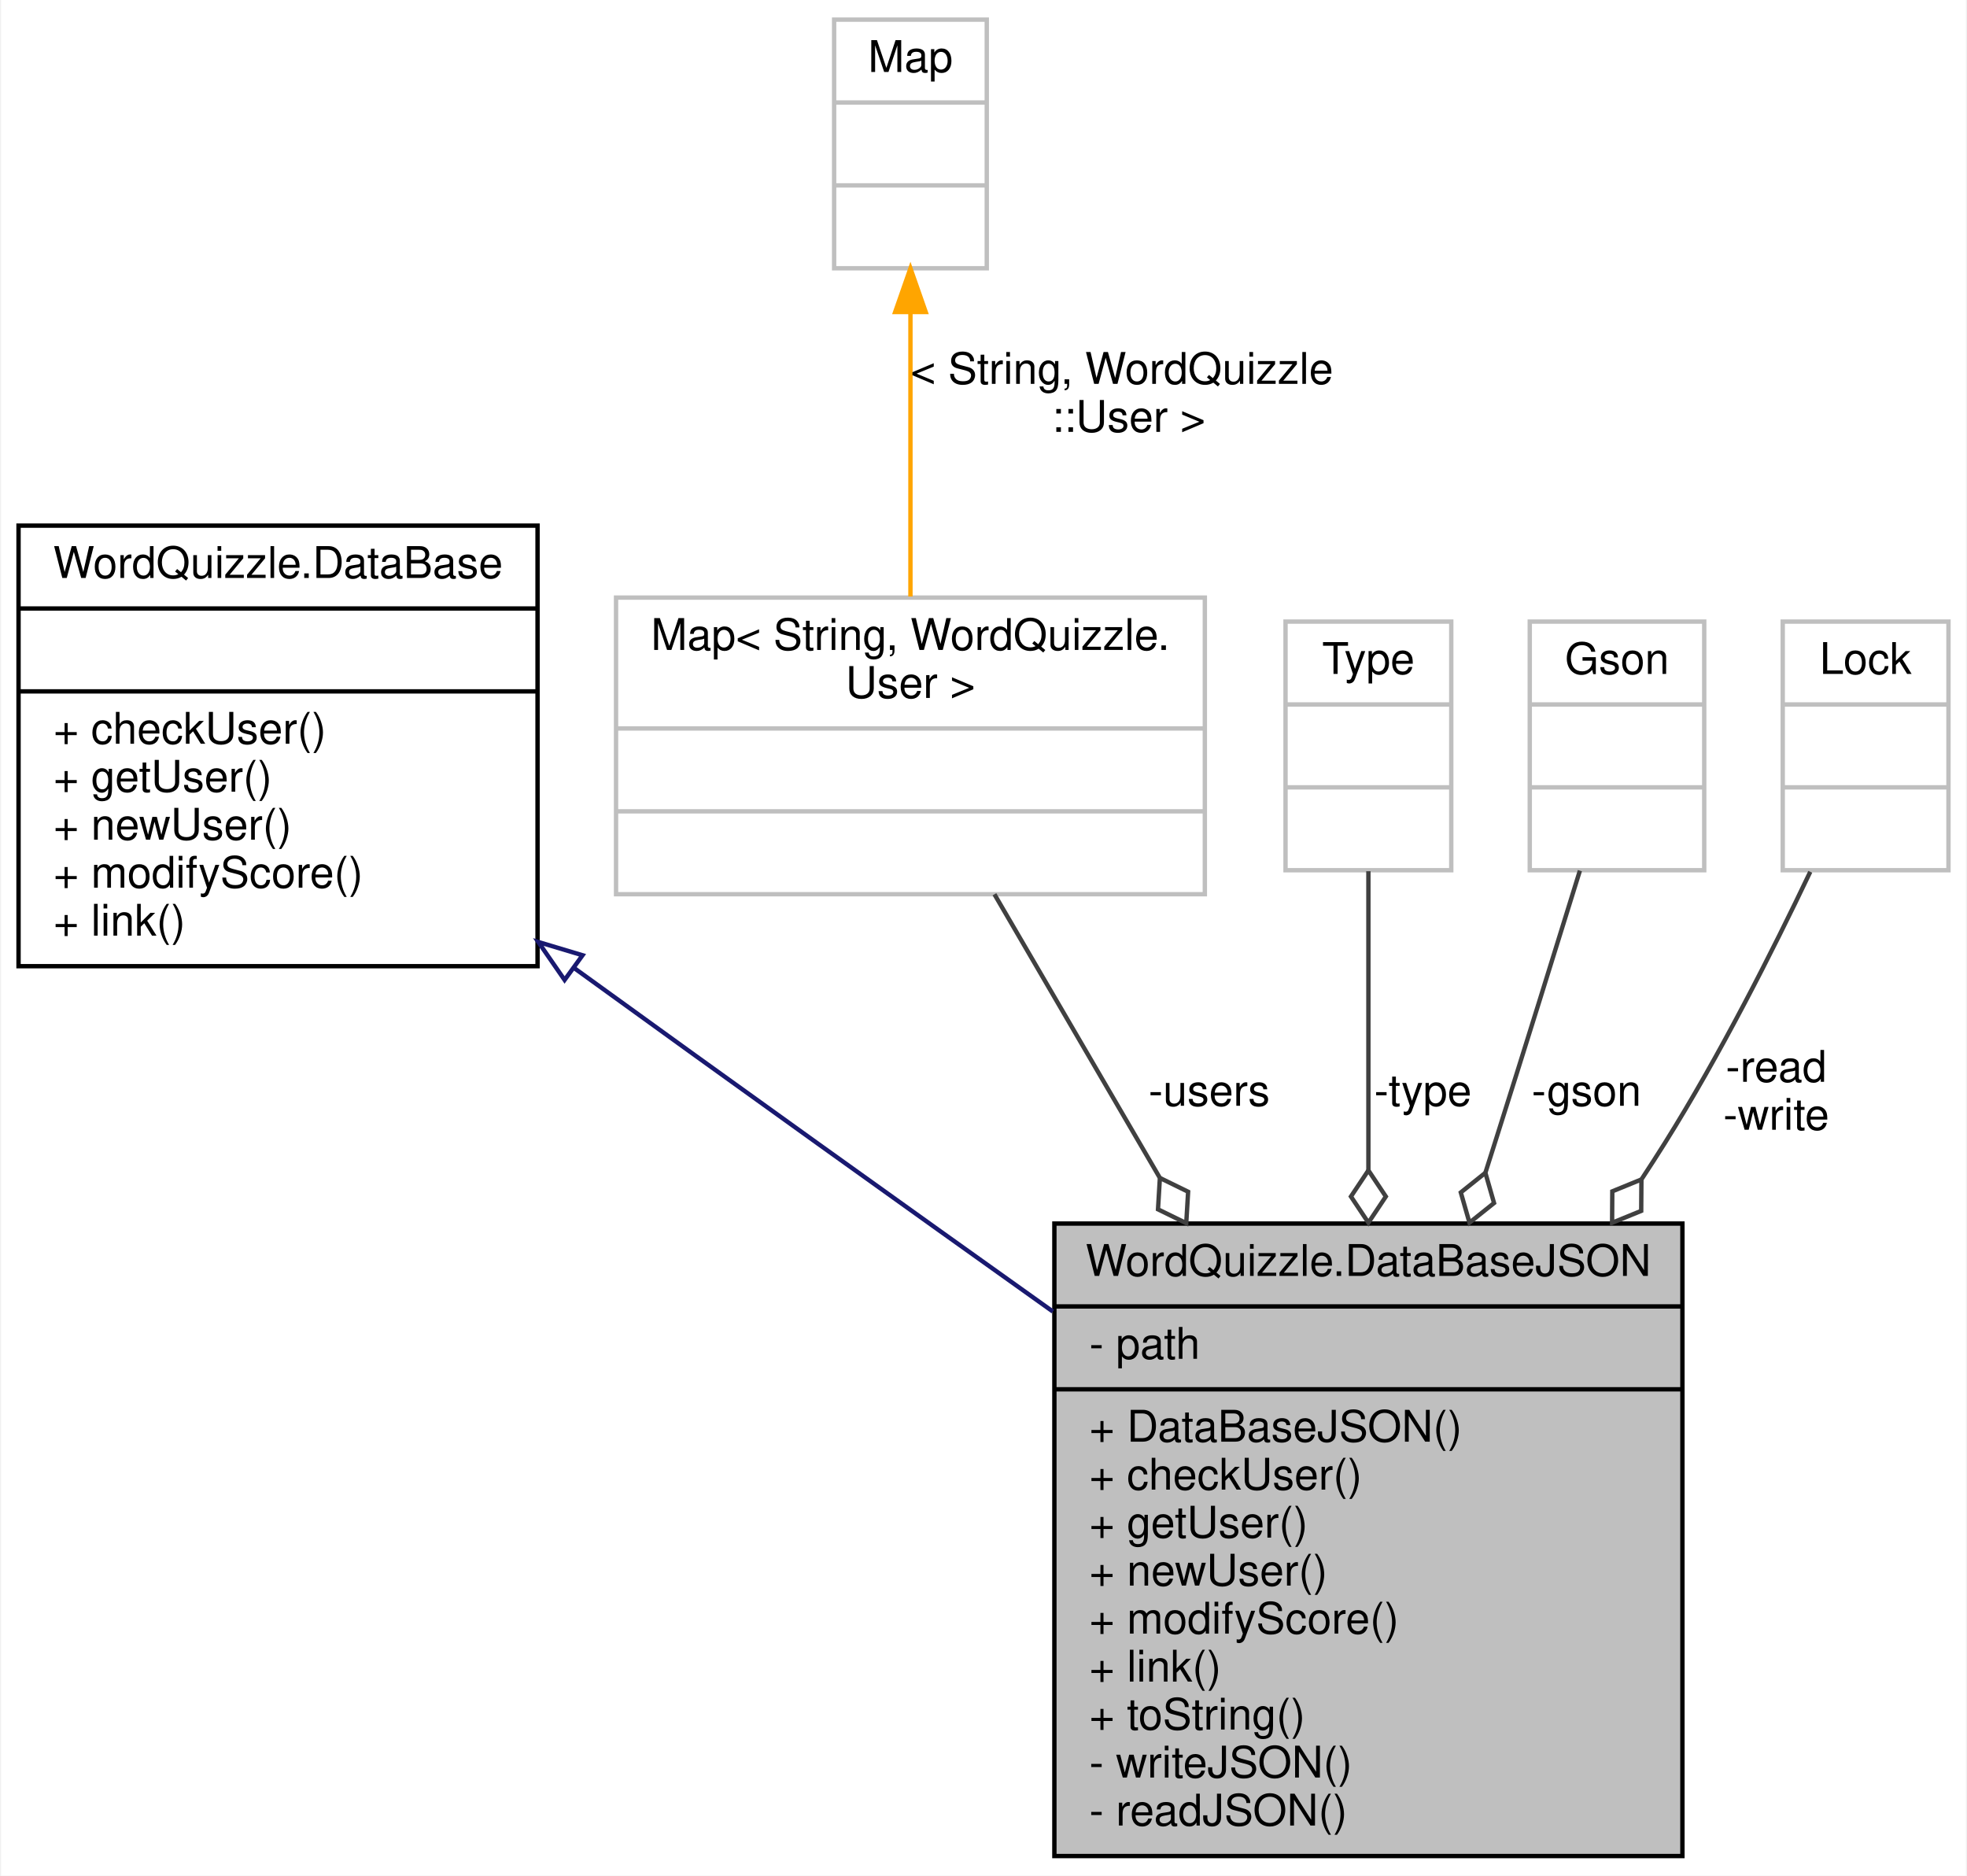
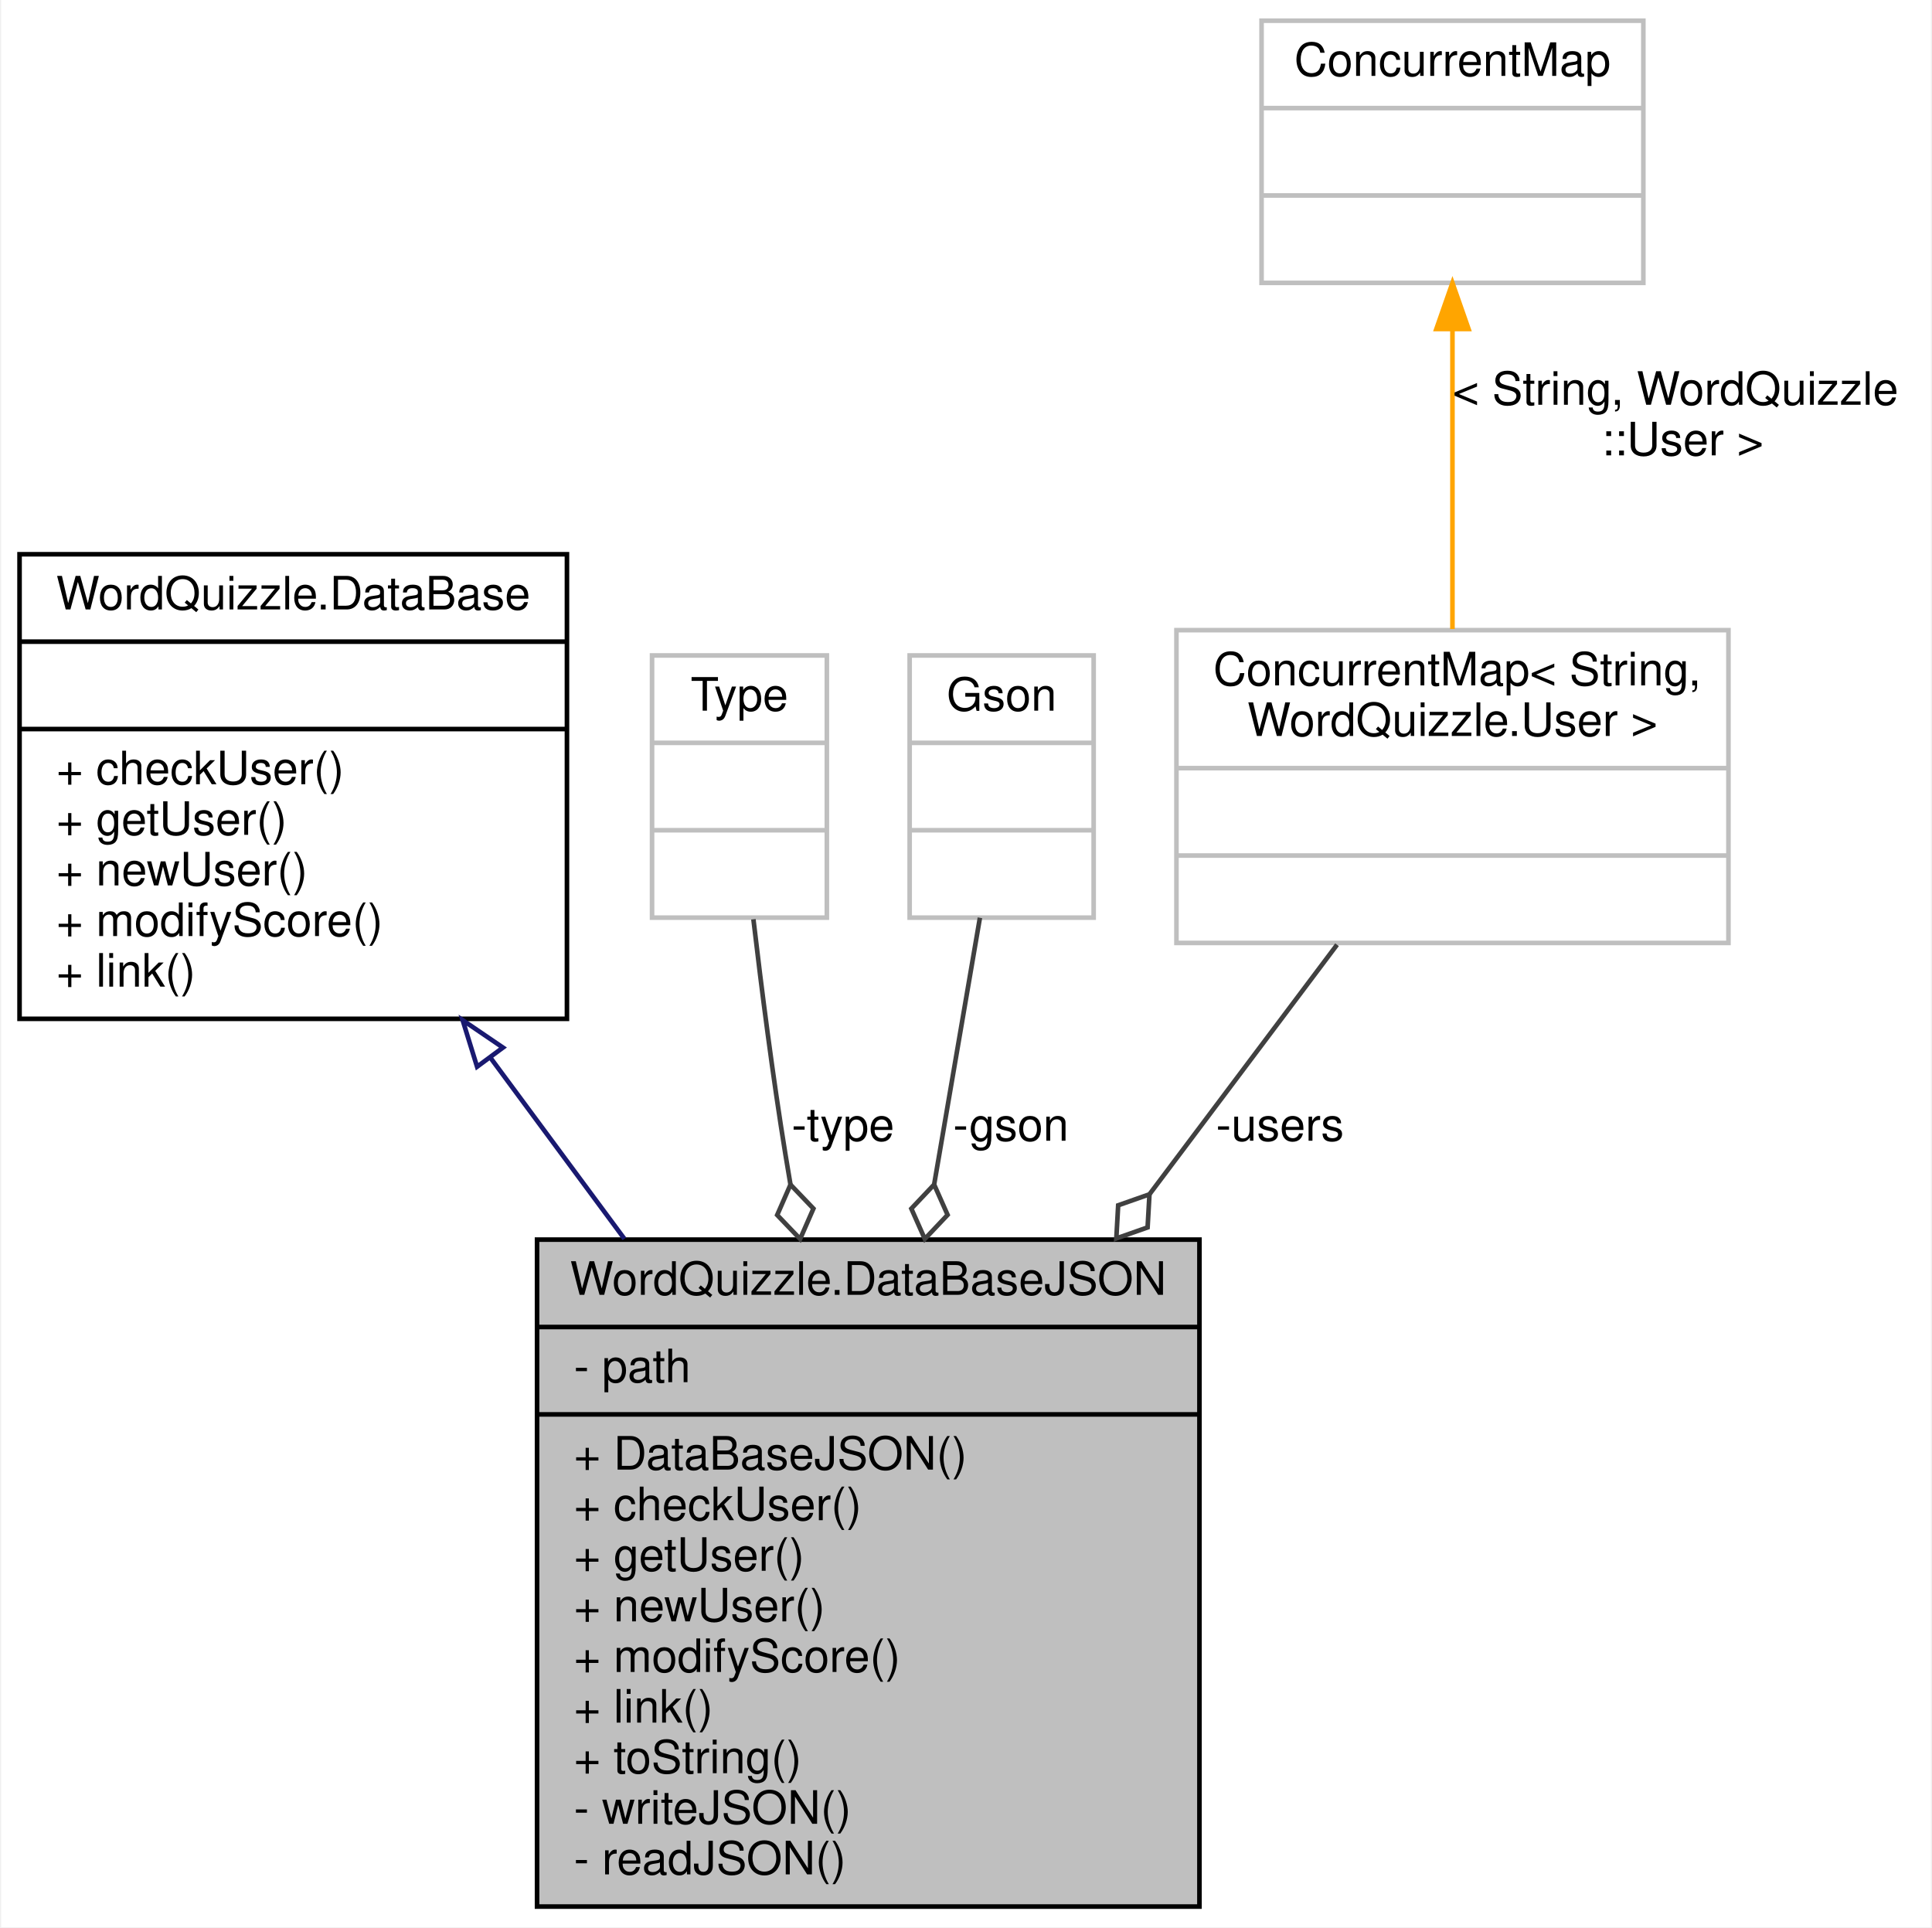
- <svg xmlns="http://www.w3.org/2000/svg" xmlns:xlink="http://www.w3.org/1999/xlink" width="451pt" height="430pt" viewBox="0.00 0.00 450.50 430.00">
-   <g id="graph0" class="graph" transform="scale(1 1) rotate(0) translate(4 426)">
-     <polygon fill="white" stroke="none" points="-4,4 -4,-426 446.5,-426 446.5,4 -4,4" />
+ <svg xmlns="http://www.w3.org/2000/svg" xmlns:xlink="http://www.w3.org/1999/xlink" width="420pt" height="419pt" viewBox="0.00 0.00 419.50 419.00">
+   <g id="graph0" class="graph" transform="scale(1 1) rotate(0) translate(4 415)">
+     <polygon fill="white" stroke="none" points="-4,4 -4,-415 415.5,-415 415.5,4 -4,4" />
    <g id="node1" class="node">
      <g id="a_node1">
        <a xlink:title="Database che gestisce gli utenti tramite un file JSON.">
-           <polygon fill="#bfbfbf" stroke="black" points="237.5,-0.5 237.5,-145.5 381.5,-145.5 381.5,-0.5 237.5,-0.5" />
-           <text text-anchor="middle" x="309.5" y="-133.5" font-family="Helvetica,sans-Serif" font-size="10.00">WordQuizzle.DataBaseJSON</text>
-           <polyline fill="none" stroke="black" points="237.5,-126.5 381.5,-126.5 " />
-           <text text-anchor="start" x="245.5" y="-114.5" font-family="Helvetica,sans-Serif" font-size="10.00">- path</text>
-           <polyline fill="none" stroke="black" points="237.5,-107.5 381.5,-107.5 " />
-           <text text-anchor="start" x="245.5" y="-95.5" font-family="Helvetica,sans-Serif" font-size="10.00">+ DataBaseJSON()</text>
-           <text text-anchor="start" x="245.5" y="-84.5" font-family="Helvetica,sans-Serif" font-size="10.00">+ checkUser()</text>
-           <text text-anchor="start" x="245.5" y="-73.5" font-family="Helvetica,sans-Serif" font-size="10.00">+ getUser()</text>
-           <text text-anchor="start" x="245.5" y="-62.5" font-family="Helvetica,sans-Serif" font-size="10.00">+ newUser()</text>
-           <text text-anchor="start" x="245.5" y="-51.5" font-family="Helvetica,sans-Serif" font-size="10.00">+ modifyScore()</text>
-           <text text-anchor="start" x="245.5" y="-40.5" font-family="Helvetica,sans-Serif" font-size="10.00">+ link()</text>
-           <text text-anchor="start" x="245.5" y="-29.5" font-family="Helvetica,sans-Serif" font-size="10.00">+ toString()</text>
-           <text text-anchor="start" x="245.5" y="-18.5" font-family="Helvetica,sans-Serif" font-size="10.00">- writeJSON()</text>
-           <text text-anchor="start" x="245.5" y="-7.5" font-family="Helvetica,sans-Serif" font-size="10.00">- readJSON()</text>
+           <polygon fill="#bfbfbf" stroke="black" points="112.5,-0.5 112.5,-145.5 256.5,-145.5 256.5,-0.5 112.5,-0.5" />
+           <text text-anchor="middle" x="184.5" y="-133.5" font-family="Helvetica,sans-Serif" font-size="10.00">WordQuizzle.DataBaseJSON</text>
+           <polyline fill="none" stroke="black" points="112.5,-126.5 256.5,-126.5 " />
+           <text text-anchor="start" x="120.5" y="-114.5" font-family="Helvetica,sans-Serif" font-size="10.00">- path</text>
+           <polyline fill="none" stroke="black" points="112.5,-107.5 256.5,-107.5 " />
+           <text text-anchor="start" x="120.5" y="-95.5" font-family="Helvetica,sans-Serif" font-size="10.00">+ DataBaseJSON()</text>
+           <text text-anchor="start" x="120.5" y="-84.5" font-family="Helvetica,sans-Serif" font-size="10.00">+ checkUser()</text>
+           <text text-anchor="start" x="120.5" y="-73.5" font-family="Helvetica,sans-Serif" font-size="10.00">+ getUser()</text>
+           <text text-anchor="start" x="120.5" y="-62.5" font-family="Helvetica,sans-Serif" font-size="10.00">+ newUser()</text>
+           <text text-anchor="start" x="120.5" y="-51.5" font-family="Helvetica,sans-Serif" font-size="10.00">+ modifyScore()</text>
+           <text text-anchor="start" x="120.5" y="-40.5" font-family="Helvetica,sans-Serif" font-size="10.00">+ link()</text>
+           <text text-anchor="start" x="120.5" y="-29.5" font-family="Helvetica,sans-Serif" font-size="10.00">+ toString()</text>
+           <text text-anchor="start" x="120.5" y="-18.5" font-family="Helvetica,sans-Serif" font-size="10.00">- writeJSON()</text>
+           <text text-anchor="start" x="120.5" y="-7.5" font-family="Helvetica,sans-Serif" font-size="10.00">- readJSON()</text>
        </a>
      </g>
    </g>
    <g id="node2" class="node">
      <g id="a_node2">
        <a xlink:href="interface_word_quizzle_1_1_data_base.html" target="_top" xlink:title="Database che gestisce gli utenti.">
-           <polygon fill="white" stroke="black" points="0,-204.5 0,-305.5 119,-305.5 119,-204.5 0,-204.5" />
-           <text text-anchor="middle" x="59.5" y="-293.5" font-family="Helvetica,sans-Serif" font-size="10.00">WordQuizzle.DataBase</text>
-           <polyline fill="none" stroke="black" points="0,-286.5 119,-286.5 " />
-           <text text-anchor="middle" x="59.5" y="-274.5" font-family="Helvetica,sans-Serif" font-size="10.00"> </text>
-           <polyline fill="none" stroke="black" points="0,-267.5 119,-267.5 " />
-           <text text-anchor="start" x="8" y="-255.5" font-family="Helvetica,sans-Serif" font-size="10.00">+ checkUser()</text>
-           <text text-anchor="start" x="8" y="-244.5" font-family="Helvetica,sans-Serif" font-size="10.00">+ getUser()</text>
-           <text text-anchor="start" x="8" y="-233.5" font-family="Helvetica,sans-Serif" font-size="10.00">+ newUser()</text>
-           <text text-anchor="start" x="8" y="-222.5" font-family="Helvetica,sans-Serif" font-size="10.00">+ modifyScore()</text>
-           <text text-anchor="start" x="8" y="-211.5" font-family="Helvetica,sans-Serif" font-size="10.00">+ link()</text>
+           <polygon fill="white" stroke="black" points="0,-193.5 0,-294.5 119,-294.5 119,-193.5 0,-193.5" />
+           <text text-anchor="middle" x="59.5" y="-282.5" font-family="Helvetica,sans-Serif" font-size="10.00">WordQuizzle.DataBase</text>
+           <polyline fill="none" stroke="black" points="0,-275.5 119,-275.5 " />
+           <text text-anchor="middle" x="59.5" y="-263.5" font-family="Helvetica,sans-Serif" font-size="10.00"> </text>
+           <polyline fill="none" stroke="black" points="0,-256.5 119,-256.5 " />
+           <text text-anchor="start" x="8" y="-244.5" font-family="Helvetica,sans-Serif" font-size="10.00">+ checkUser()</text>
+           <text text-anchor="start" x="8" y="-233.5" font-family="Helvetica,sans-Serif" font-size="10.00">+ getUser()</text>
+           <text text-anchor="start" x="8" y="-222.5" font-family="Helvetica,sans-Serif" font-size="10.00">+ newUser()</text>
+           <text text-anchor="start" x="8" y="-211.5" font-family="Helvetica,sans-Serif" font-size="10.00">+ modifyScore()</text>
+           <text text-anchor="start" x="8" y="-200.5" font-family="Helvetica,sans-Serif" font-size="10.00">+ link()</text>
        </a>
      </g>
    </g>
    <g id="edge1" class="edge">
-       <path fill="none" stroke="midnightblue" d="M127.244,-204.186C127.329,-204.124 127.415,-204.062 127.5,-204 163.5,-177.909 203.705,-149.152 237.153,-125.332" />
-       <polygon fill="none" stroke="midnightblue" points="125.202,-201.343 119.17,-210.053 129.317,-207.006 125.202,-201.343" />
+       <path fill="none" stroke="midnightblue" d="M102.382,-185.023C111.754,-172.352 121.781,-158.796 131.494,-145.664" />
+       <polygon fill="none" stroke="midnightblue" points="99.461,-183.087 96.328,-193.208 105.089,-187.25 99.461,-183.087" />
    </g>
    <g id="node3" class="node">
      <g id="a_node3">
        <a xlink:title=" ">
-           <polygon fill="white" stroke="#bfbfbf" points="137,-221 137,-289 272,-289 272,-221 137,-221" />
-           <text text-anchor="start" x="145" y="-277" font-family="Helvetica,sans-Serif" font-size="10.00">Map&lt; String, WordQuizzle.</text>
-           <text text-anchor="middle" x="204.5" y="-266" font-family="Helvetica,sans-Serif" font-size="10.00">User &gt;</text>
-           <polyline fill="none" stroke="#bfbfbf" points="137,-259 272,-259 " />
-           <text text-anchor="middle" x="204.5" y="-247" font-family="Helvetica,sans-Serif" font-size="10.00"> </text>
-           <polyline fill="none" stroke="#bfbfbf" points="137,-240 272,-240 " />
-           <text text-anchor="middle" x="204.5" y="-228" font-family="Helvetica,sans-Serif" font-size="10.00"> </text>
+           <polygon fill="white" stroke="#bfbfbf" points="137.5,-215.5 137.5,-272.5 175.5,-272.5 175.5,-215.5 137.5,-215.5" />
+           <text text-anchor="middle" x="156.5" y="-260.5" font-family="Helvetica,sans-Serif" font-size="10.00">Type</text>
+           <polyline fill="none" stroke="#bfbfbf" points="137.5,-253.5 175.5,-253.5 " />
+           <text text-anchor="middle" x="156.5" y="-241.5" font-family="Helvetica,sans-Serif" font-size="10.00"> </text>
+           <polyline fill="none" stroke="#bfbfbf" points="137.5,-234.5 175.5,-234.5 " />
+           <text text-anchor="middle" x="156.5" y="-222.5" font-family="Helvetica,sans-Serif" font-size="10.00"> </text>
        </a>
      </g>
    </g>
    <g id="edge2" class="edge">
-       <path fill="none" stroke="#404040" d="M223.759,-220.985C234.438,-202.678 248.234,-179.028 261.625,-156.071" />
-       <polygon fill="none" stroke="#404040" points="261.691,-155.959 261.259,-148.76 267.737,-145.593 268.169,-152.791 261.691,-155.959" />
-       <text text-anchor="middle" x="273" y="-172.5" font-family="Helvetica,sans-Serif" font-size="10.00"> -users</text>
+       <path fill="none" stroke="#404040" d="M159.534,-215.144C161.308,-199.983 163.741,-180.919 166.5,-164 166.85,-161.852 167.214,-159.678 167.59,-157.485" />
+       <polygon fill="none" stroke="#404040" points="167.595,-157.454 164.705,-150.847 169.692,-145.639 172.582,-152.245 167.595,-157.454" />
+       <text text-anchor="middle" x="179" y="-167" font-family="Helvetica,sans-Serif" font-size="10.00"> -type</text>
    </g>
    <g id="node4" class="node">
      <g id="a_node4">
        <a xlink:title=" ">
-           <polygon fill="white" stroke="#bfbfbf" points="187,-364.5 187,-421.5 222,-421.5 222,-364.5 187,-364.5" />
-           <text text-anchor="middle" x="204.5" y="-409.5" font-family="Helvetica,sans-Serif" font-size="10.00">Map</text>
-           <polyline fill="none" stroke="#bfbfbf" points="187,-402.5 222,-402.5 " />
-           <text text-anchor="middle" x="204.5" y="-390.5" font-family="Helvetica,sans-Serif" font-size="10.00"> </text>
-           <polyline fill="none" stroke="#bfbfbf" points="187,-383.5 222,-383.5 " />
-           <text text-anchor="middle" x="204.5" y="-371.5" font-family="Helvetica,sans-Serif" font-size="10.00"> </text>
+           <polygon fill="white" stroke="#bfbfbf" points="193.5,-215.5 193.5,-272.5 233.5,-272.5 233.5,-215.5 193.5,-215.5" />
+           <text text-anchor="middle" x="213.5" y="-260.5" font-family="Helvetica,sans-Serif" font-size="10.00">Gson</text>
+           <polyline fill="none" stroke="#bfbfbf" points="193.5,-253.5 233.5,-253.5 " />
+           <text text-anchor="middle" x="213.5" y="-241.5" font-family="Helvetica,sans-Serif" font-size="10.00"> </text>
+           <polyline fill="none" stroke="#bfbfbf" points="193.5,-234.5 233.5,-234.5 " />
+           <text text-anchor="middle" x="213.5" y="-222.5" font-family="Helvetica,sans-Serif" font-size="10.00"> </text>
        </a>
      </g>
    </g>
    <g id="edge3" class="edge">
-       <path fill="none" stroke="orange" d="M204.5,-354.28C204.5,-333.88 204.5,-308.913 204.5,-289.248" />
-       <polygon fill="orange" stroke="orange" points="201,-354.478 204.5,-364.478 208,-354.478 201,-354.478" />
-       <text text-anchor="start" x="204.5" y="-338" font-family="Helvetica,sans-Serif" font-size="10.00"> &lt; String, WordQuizzle</text>
-       <text text-anchor="middle" x="254.5" y="-327" font-family="Helvetica,sans-Serif" font-size="10.00">::User &gt;</text>
+       <path fill="none" stroke="#404040" d="M208.776,-215.471C206.04,-199.525 202.434,-178.512 198.841,-157.576" />
+       <polygon fill="none" stroke="#404040" points="198.823,-157.469 193.866,-152.232 196.794,-145.642 201.751,-150.879 198.823,-157.469" />
+       <text text-anchor="middle" x="215.5" y="-167" font-family="Helvetica,sans-Serif" font-size="10.00"> -gson</text>
    </g>
    <g id="node5" class="node">
      <g id="a_node5">
        <a xlink:title=" ">
-           <polygon fill="white" stroke="#bfbfbf" points="290.5,-226.5 290.5,-283.5 328.5,-283.5 328.5,-226.5 290.5,-226.5" />
-           <text text-anchor="middle" x="309.5" y="-271.5" font-family="Helvetica,sans-Serif" font-size="10.00">Type</text>
-           <polyline fill="none" stroke="#bfbfbf" points="290.5,-264.5 328.5,-264.5 " />
-           <text text-anchor="middle" x="309.5" y="-252.5" font-family="Helvetica,sans-Serif" font-size="10.00"> </text>
-           <polyline fill="none" stroke="#bfbfbf" points="290.5,-245.5 328.5,-245.5 " />
-           <text text-anchor="middle" x="309.5" y="-233.5" font-family="Helvetica,sans-Serif" font-size="10.00"> </text>
+           <polygon fill="white" stroke="#bfbfbf" points="251.5,-210 251.5,-278 371.5,-278 371.5,-210 251.5,-210" />
+           <text text-anchor="start" x="259.5" y="-266" font-family="Helvetica,sans-Serif" font-size="10.00">ConcurrentMap&lt; String,</text>
+           <text text-anchor="middle" x="311.5" y="-255" font-family="Helvetica,sans-Serif" font-size="10.00"> WordQuizzle.User &gt;</text>
+           <polyline fill="none" stroke="#bfbfbf" points="251.5,-248 371.5,-248 " />
+           <text text-anchor="middle" x="311.5" y="-236" font-family="Helvetica,sans-Serif" font-size="10.00"> </text>
+           <polyline fill="none" stroke="#bfbfbf" points="251.5,-229 371.5,-229 " />
+           <text text-anchor="middle" x="311.5" y="-217" font-family="Helvetica,sans-Serif" font-size="10.00"> </text>
        </a>
      </g>
    </g>
    <g id="edge4" class="edge">
-       <path fill="none" stroke="#404040" d="M309.5,-226.269C309.5,-207.794 309.5,-182.453 309.5,-157.743" />
-       <polygon fill="none" stroke="#404040" points="309.5,-157.696 305.5,-151.696 309.5,-145.696 313.5,-151.696 309.5,-157.696" />
-       <text text-anchor="middle" x="322" y="-172.5" font-family="Helvetica,sans-Serif" font-size="10.00"> -type</text>
+       <path fill="none" stroke="#404040" d="M286.409,-209.611C274.659,-193.976 260.099,-174.6 245.697,-155.436" />
+       <polygon fill="none" stroke="#404040" points="245.635,-155.352 238.832,-152.959 238.426,-145.759 245.228,-148.153 245.635,-155.352" />
+       <text text-anchor="middle" x="274" y="-167" font-family="Helvetica,sans-Serif" font-size="10.00"> -users</text>
    </g>
    <g id="node6" class="node">
      <g id="a_node6">
        <a xlink:title=" ">
-           <polygon fill="white" stroke="#bfbfbf" points="346.5,-226.5 346.5,-283.5 386.5,-283.5 386.5,-226.5 346.5,-226.5" />
-           <text text-anchor="middle" x="366.5" y="-271.5" font-family="Helvetica,sans-Serif" font-size="10.00">Gson</text>
-           <polyline fill="none" stroke="#bfbfbf" points="346.5,-264.5 386.5,-264.5 " />
-           <text text-anchor="middle" x="366.5" y="-252.5" font-family="Helvetica,sans-Serif" font-size="10.00"> </text>
-           <polyline fill="none" stroke="#bfbfbf" points="346.5,-245.5 386.5,-245.5 " />
-           <text text-anchor="middle" x="366.5" y="-233.5" font-family="Helvetica,sans-Serif" font-size="10.00"> </text>
+           <polygon fill="white" stroke="#bfbfbf" points="270,-353.5 270,-410.5 353,-410.5 353,-353.5 270,-353.5" />
+           <text text-anchor="middle" x="311.5" y="-398.5" font-family="Helvetica,sans-Serif" font-size="10.00">ConcurrentMap</text>
+           <polyline fill="none" stroke="#bfbfbf" points="270,-391.5 353,-391.5 " />
+           <text text-anchor="middle" x="311.5" y="-379.5" font-family="Helvetica,sans-Serif" font-size="10.00"> </text>
+           <polyline fill="none" stroke="#bfbfbf" points="270,-372.5 353,-372.5 " />
+           <text text-anchor="middle" x="311.5" y="-360.5" font-family="Helvetica,sans-Serif" font-size="10.00"> </text>
        </a>
      </g>
    </g>
    <g id="edge5" class="edge">
-       <path fill="none" stroke="#404040" d="M357.994,-226.405C352.481,-208.583 345.12,-184.904 338.5,-164 337.794,-161.77 337.076,-159.509 336.351,-157.228" />
-       <polygon fill="none" stroke="#404040" points="336.321,-157.135 330.688,-152.633 332.676,-145.702 338.31,-150.203 336.321,-157.135" />
-       <text text-anchor="middle" x="359.5" y="-172.5" font-family="Helvetica,sans-Serif" font-size="10.00"> -gson</text>
-     </g>
-     <g id="node7" class="node">
-       <g id="a_node7">
-         <a xlink:title=" ">
-           <polygon fill="white" stroke="#bfbfbf" points="404.5,-226.5 404.5,-283.5 442.5,-283.5 442.5,-226.5 404.5,-226.5" />
-           <text text-anchor="middle" x="423.5" y="-271.5" font-family="Helvetica,sans-Serif" font-size="10.00">Lock</text>
-           <polyline fill="none" stroke="#bfbfbf" points="404.5,-264.5 442.5,-264.5 " />
-           <text text-anchor="middle" x="423.5" y="-252.5" font-family="Helvetica,sans-Serif" font-size="10.00"> </text>
-           <polyline fill="none" stroke="#bfbfbf" points="404.5,-245.5 442.5,-245.5 " />
-           <text text-anchor="middle" x="423.5" y="-233.5" font-family="Helvetica,sans-Serif" font-size="10.00"> </text>
-         </a>
-       </g>
-     </g>
-     <g id="edge6" class="edge">
-       <path fill="none" stroke="#404040" d="M410.815,-226.141C402.183,-208.004 390.079,-184.074 377.5,-164 375.78,-161.255 373.999,-158.49 372.171,-155.717" />
-       <polygon fill="none" stroke="#404040" points="372.1,-155.613 365.425,-152.885 365.376,-145.674 372.051,-148.402 372.1,-155.613" />
-       <text text-anchor="middle" x="403" y="-178" font-family="Helvetica,sans-Serif" font-size="10.00"> -read</text>
-       <text text-anchor="middle" x="403" y="-167" font-family="Helvetica,sans-Serif" font-size="10.00">-write</text>
+       <path fill="none" stroke="orange" d="M311.5,-343.28C311.5,-322.88 311.5,-297.913 311.5,-278.248" />
+       <polygon fill="orange" stroke="orange" points="308,-343.478 311.5,-353.478 315,-343.478 308,-343.478" />
+       <text text-anchor="start" x="311.5" y="-327" font-family="Helvetica,sans-Serif" font-size="10.00"> &lt; String, WordQuizzle</text>
+       <text text-anchor="middle" x="361.5" y="-316" font-family="Helvetica,sans-Serif" font-size="10.00">::User &gt;</text>
    </g>
  </g>
</svg>
